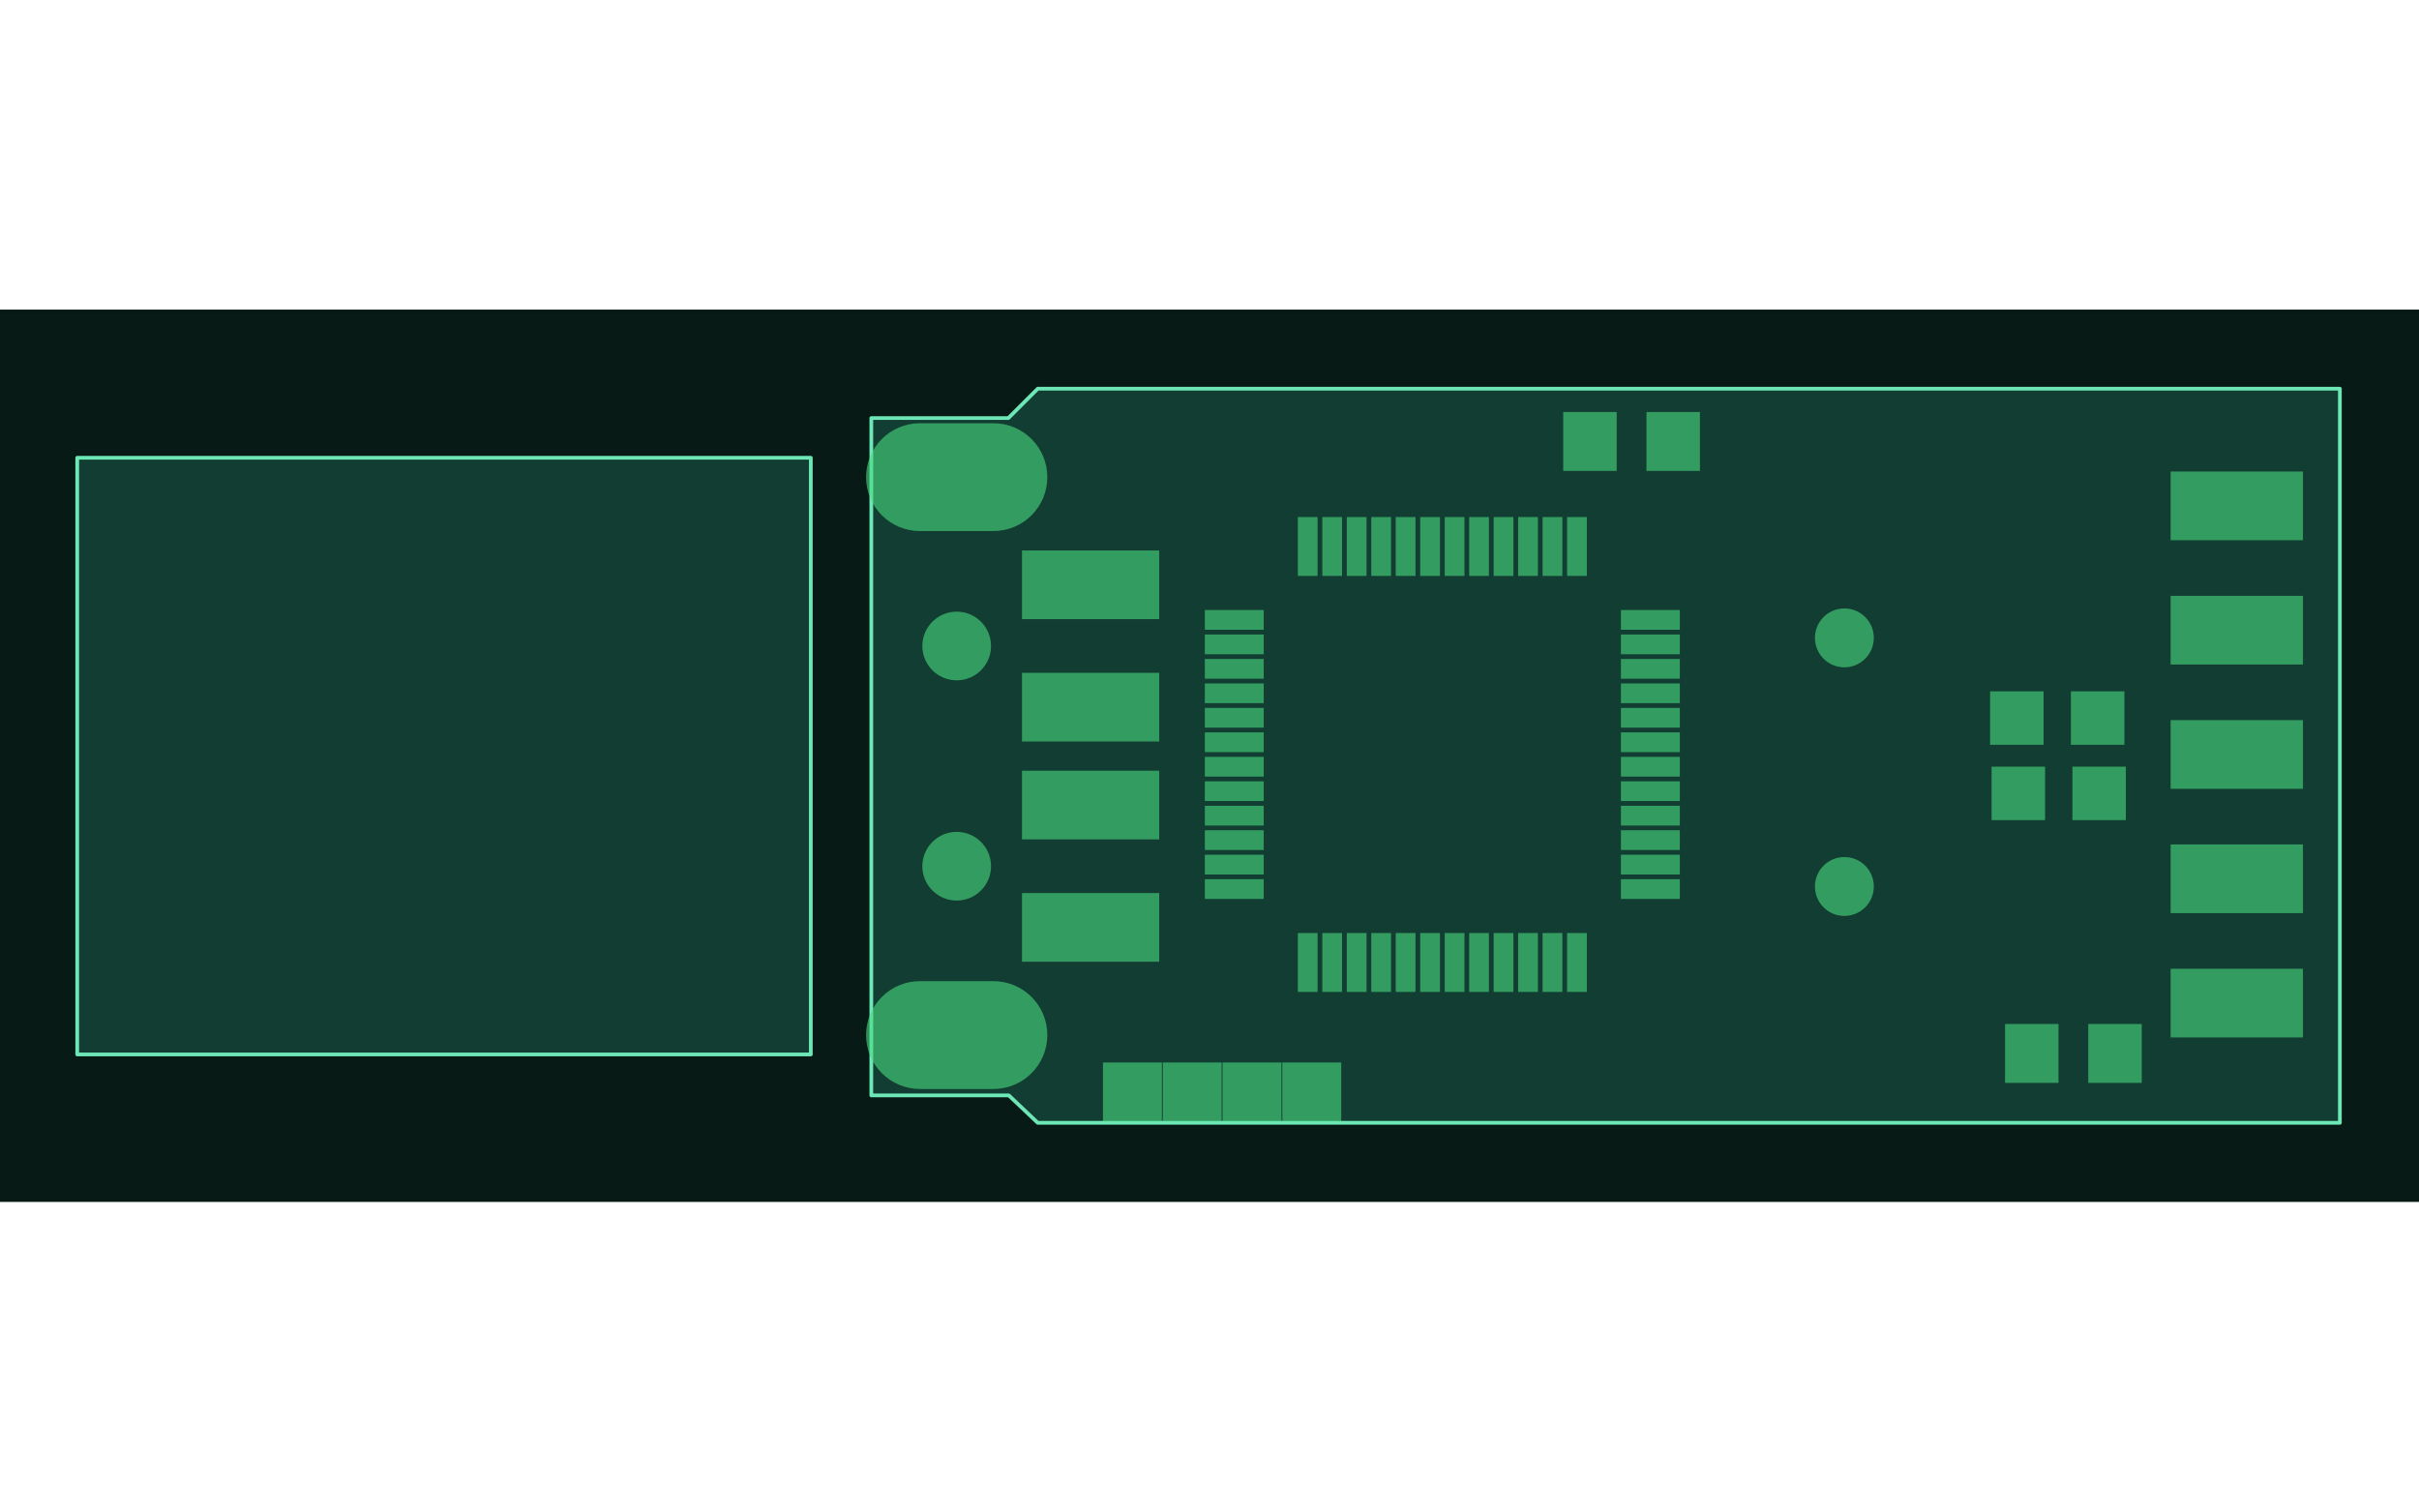
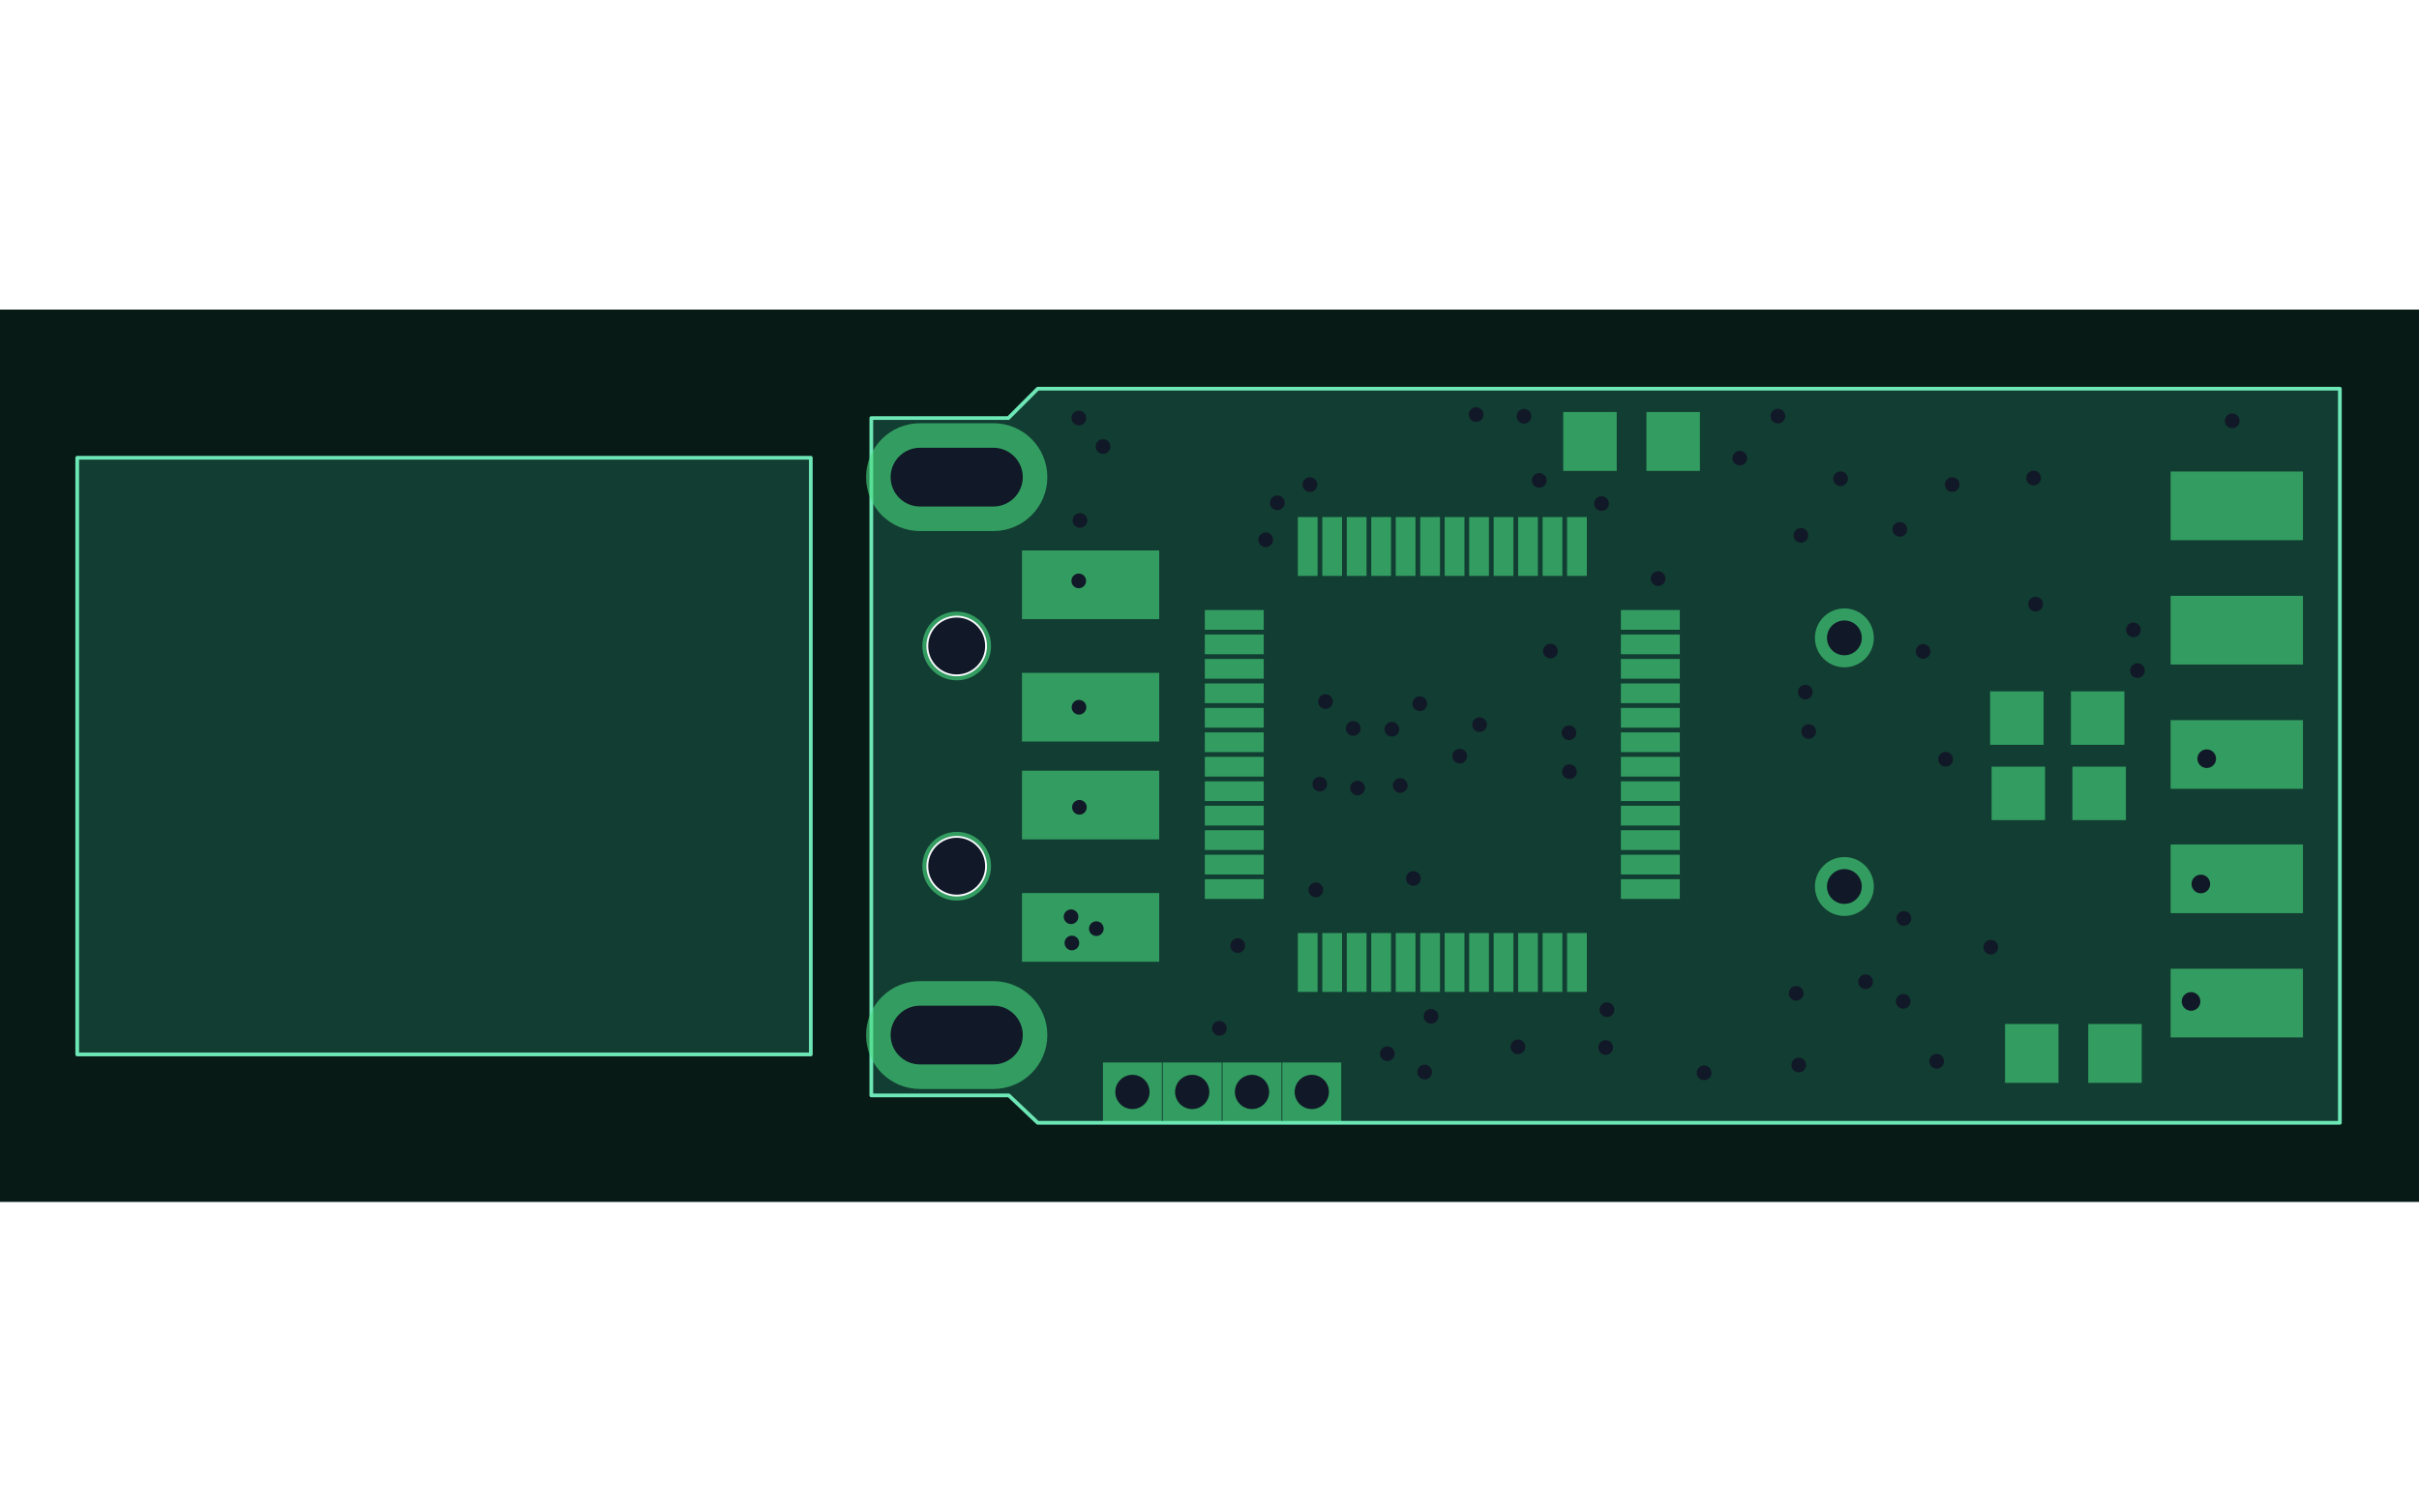
<svg xmlns="http://www.w3.org/2000/svg" width="1600" height="1000" viewBox="0 0 1945.503 717.827" role="img" aria-label="stm32-st-link-v2.PcbDoc — Top solder mask" class="altium-pcb" data-renderer="altiumts">
  <rect width="100%" height="100%" fill="#071a16" />
  <g stroke-linecap="round" stroke-linejoin="round">
    <path data-record="BoardOutline" data-board-cutouts="1" d="M 700.763 632.142 L 811.349 632.142 L 834.621 654.189 L 1881.865 654.189 L 1881.865 63.638 L 834.621 63.638 L 810.999 87.26 L 700.763 87.26 L 700.763 632.142 Z M 652.102 119.189 L 652.102 599.189 L 62.102 599.189 L 62.102 119.189 L 652.102 119.189 Z" fill="#123d32" fill-rule="evenodd" stroke="#6ee7b7" stroke-width="3" />
    <g data-record="Pad" data-layer="TOPSOLDER" data-solder-mask-opening="true" fill-opacity="0.6" data-pad-shape="ROUND" data-pad-stack-layer="0" data-plated="false" transform="rotate(-270 769.422 270.6092)">
      <circle cx="769.422" cy="270.609" r="27.622" fill="#4ade80" />
    </g>
    <g data-record="Pad" data-layer="TOPSOLDER" data-solder-mask-opening="true" fill-opacity="0.6" data-pad-shape="ROUND" data-pad-stack-layer="0" data-plated="false" transform="rotate(-270 769.422 447.7692)">
      <circle cx="769.422" cy="447.769" r="27.622" fill="#4ade80" />
    </g>
    <g data-record="Pad" data-layer="TOPSOLDER" data-solder-mask-opening="true" fill-opacity="0.6" data-pad-name="5" data-pad-shape="ROUND" data-pad-stack-layer="0" data-plated="true" transform="rotate(-270 769.425 134.7802)">
      <rect x="726.055" y="61.883" width="86.74" height="145.795" rx="43.37" ry="43.37" fill="#4ade80" />
    </g>
    <g data-record="Pad" data-layer="TOPSOLDER" data-solder-mask-opening="true" fill-opacity="0.6" data-pad-name="5" data-pad-shape="ROUND" data-pad-stack-layer="0" data-plated="true" transform="rotate(-270 769.425 583.5982)">
      <rect x="726.055" y="510.701" width="86.74" height="145.795" rx="43.37" ry="43.37" fill="#4ade80" />
    </g>
    <g data-record="Pad" data-layer="TOPSOLDER" data-solder-mask-opening="true" fill-opacity="0.6" data-pad-name="1" data-pad-shape="ROUND" data-pad-stack-layer="0" data-plated="true" transform="rotate(-270 1483.357 264.0818)">
      <circle cx="1483.357" cy="264.082" r="23.685" fill="#4ade80" />
    </g>
    <g data-record="Pad" data-layer="TOPSOLDER" data-solder-mask-opening="true" fill-opacity="0.6" data-pad-name="2" data-pad-shape="ROUND" data-pad-stack-layer="0" data-plated="true" transform="rotate(-270 1483.357 464.0818)">
      <circle cx="1483.357" cy="464.082" r="23.685" fill="#4ade80" />
    </g>
    <g data-record="Pad" data-layer="TOPSOLDER" data-solder-mask-opening="true" fill-opacity="0.6" data-pad-name="2" data-pad-shape="RECTANGLE" data-pad-stack-layer="0" data-plated="true">
      <rect x="887.078" y="605.677" width="47.37" height="47.37" fill="#4ade80" />
    </g>
    <g data-record="Pad" data-layer="TOPSOLDER" data-solder-mask-opening="true" fill-opacity="0.6" data-pad-name="2" data-pad-shape="RECTANGLE" data-pad-stack-layer="0" data-plated="true">
      <rect x="1031.334" y="605.677" width="47.37" height="47.37" fill="#4ade80" />
    </g>
    <g data-record="Pad" data-layer="TOPSOLDER" data-solder-mask-opening="true" fill-opacity="0.6" data-pad-name="2" data-pad-shape="RECTANGLE" data-pad-stack-layer="0" data-plated="true">
      <rect x="983.249" y="605.677" width="47.37" height="47.37" fill="#4ade80" />
    </g>
    <g data-record="Pad" data-layer="TOPSOLDER" data-solder-mask-opening="true" fill-opacity="0.6" data-pad-name="2" data-pad-shape="RECTANGLE" data-pad-stack-layer="0" data-plated="true">
      <rect x="935.163" y="605.677" width="47.37" height="47.37" fill="#4ade80" />
    </g>
    <g data-record="Pad" data-layer="TOPSOLDER" data-solder-mask-opening="true" fill-opacity="0.6" data-pad-name="4" data-pad-shape="RECTANGLE" data-pad-stack-layer="0" data-plated="true" transform="rotate(-270 877.141 221.3942)">
      <rect x="849.519" y="166.213" width="55.244" height="110.362" fill="#4ade80" />
    </g>
    <g data-record="Pad" data-layer="TOPSOLDER" data-solder-mask-opening="true" fill-opacity="0.6" data-pad-name="3" data-pad-shape="RECTANGLE" data-pad-stack-layer="0" data-plated="true" transform="rotate(-270 877.141 319.8192)">
      <rect x="849.519" y="264.638" width="55.244" height="110.362" fill="#4ade80" />
    </g>
    <g data-record="Pad" data-layer="TOPSOLDER" data-solder-mask-opening="true" fill-opacity="0.6" data-pad-name="2" data-pad-shape="RECTANGLE" data-pad-stack-layer="0" data-plated="true" transform="rotate(-270 877.141 398.5592)">
      <rect x="849.519" y="343.378" width="55.244" height="110.362" fill="#4ade80" />
    </g>
    <g data-record="Pad" data-layer="TOPSOLDER" data-solder-mask-opening="true" fill-opacity="0.6" data-pad-name="1" data-pad-shape="RECTANGLE" data-pad-stack-layer="0" data-plated="true" transform="rotate(-270 877.141 496.9842)">
      <rect x="849.519" y="441.803" width="55.244" height="110.362" fill="#4ade80" />
    </g>
    <g data-record="Pad" data-layer="TOPSOLDER" data-solder-mask-opening="true" fill-opacity="0.6" data-pad-name="1" data-pad-shape="RECTANGLE" data-pad-stack-layer="0" data-plated="true" transform="rotate(-90 1634.078 598.3753)">
      <rect x="1610.393" y="576.875" width="47.37" height="43" fill="#4ade80" />
    </g>
    <g data-record="Pad" data-layer="TOPSOLDER" data-solder-mask-opening="true" fill-opacity="0.6" data-pad-name="2" data-pad-shape="RECTANGLE" data-pad-stack-layer="0" data-plated="true" transform="rotate(-90 1701.007 598.3753)">
      <rect x="1677.322" y="576.875" width="47.37" height="43" fill="#4ade80" />
    </g>
    <g data-record="Pad" data-layer="TOPSOLDER" data-solder-mask-opening="true" fill-opacity="0.6" data-pad-name="1" data-pad-shape="RECTANGLE" data-pad-stack-layer="0" data-plated="true" transform="rotate(-270 1345.666 106.0651)">
      <rect x="1321.981" y="84.565" width="47.37" height="43" fill="#4ade80" />
    </g>
    <g data-record="Pad" data-layer="TOPSOLDER" data-solder-mask-opening="true" fill-opacity="0.6" data-pad-name="2" data-pad-shape="RECTANGLE" data-pad-stack-layer="0" data-plated="true" transform="rotate(-270 1278.737 106.0651)">
      <rect x="1255.052" y="84.565" width="47.37" height="43" fill="#4ade80" />
    </g>
    <g data-record="Pad" data-layer="TOPSOLDER" data-solder-mask-opening="true" fill-opacity="0.6" data-pad-name="36" data-pad-shape="RECTANGLE" data-pad-stack-layer="0" data-plated="true" transform="rotate(-90 992.6859 466.1515)">
      <rect x="984.749" y="442.466" width="15.874" height="47.37" fill="#4ade80" />
    </g>
    <g data-record="Pad" data-layer="TOPSOLDER" data-solder-mask-opening="true" fill-opacity="0.6" data-pad-name="24" data-pad-shape="RECTANGLE" data-pad-stack-layer="0" data-plated="true" transform="rotate(-180 1051.741 190.561)">
      <rect x="1043.804" y="166.876" width="15.874" height="47.37" fill="#4ade80" />
    </g>
    <g data-record="Pad" data-layer="TOPSOLDER" data-solder-mask-opening="true" fill-opacity="0.6" data-pad-name="22" data-pad-shape="RECTANGLE" data-pad-stack-layer="0" data-plated="true" transform="rotate(-180 1091.111 190.561)">
      <rect x="1083.174" y="166.876" width="15.874" height="47.37" fill="#4ade80" />
    </g>
    <g data-record="Pad" data-layer="TOPSOLDER" data-solder-mask-opening="true" fill-opacity="0.6" data-pad-name="45" data-pad-shape="RECTANGLE" data-pad-stack-layer="0" data-plated="true" transform="rotate(-180 1209.221 525.2066)">
      <rect x="1201.284" y="501.522" width="15.874" height="47.37" fill="#4ade80" />
    </g>
    <g data-record="Pad" data-layer="TOPSOLDER" data-solder-mask-opening="true" fill-opacity="0.6" data-pad-name="43" data-pad-shape="RECTANGLE" data-pad-stack-layer="0" data-plated="true" transform="rotate(-180 1169.851 525.2066)">
      <rect x="1161.914" y="501.522" width="15.874" height="47.37" fill="#4ade80" />
    </g>
    <g data-record="Pad" data-layer="TOPSOLDER" data-solder-mask-opening="true" fill-opacity="0.6" data-pad-name="21" data-pad-shape="RECTANGLE" data-pad-stack-layer="0" data-plated="true" transform="rotate(-180 1110.796 190.561)">
      <rect x="1102.859" y="166.876" width="15.874" height="47.37" fill="#4ade80" />
    </g>
    <g data-record="Pad" data-layer="TOPSOLDER" data-solder-mask-opening="true" fill-opacity="0.6" data-pad-name="46" data-pad-shape="RECTANGLE" data-pad-stack-layer="0" data-plated="true" transform="rotate(-180 1228.906 525.2066)">
      <rect x="1220.969" y="501.522" width="15.874" height="47.37" fill="#4ade80" />
    </g>
    <g data-record="Pad" data-layer="TOPSOLDER" data-solder-mask-opening="true" fill-opacity="0.6" data-pad-name="9" data-pad-shape="RECTANGLE" data-pad-stack-layer="0" data-plated="true" transform="rotate(-90 1327.332 308.6712)">
      <rect x="1319.395" y="284.986" width="15.874" height="47.37" fill="#4ade80" />
    </g>
    <g data-record="Pad" data-layer="TOPSOLDER" data-solder-mask-opening="true" fill-opacity="0.6" data-pad-name="48" data-pad-shape="RECTANGLE" data-pad-stack-layer="0" data-plated="true" transform="rotate(-180 1268.276 525.2066)">
      <rect x="1260.339" y="501.522" width="15.874" height="47.37" fill="#4ade80" />
    </g>
    <g data-record="Pad" data-layer="TOPSOLDER" data-solder-mask-opening="true" fill-opacity="0.6" data-pad-name="1" data-pad-shape="RECTANGLE" data-pad-stack-layer="0" data-plated="true" transform="rotate(-90 1327.332 466.1515)">
      <rect x="1319.395" y="442.466" width="15.874" height="47.37" fill="#4ade80" />
    </g>
    <g data-record="Pad" data-layer="TOPSOLDER" data-solder-mask-opening="true" fill-opacity="0.6" data-pad-name="31" data-pad-shape="RECTANGLE" data-pad-stack-layer="0" data-plated="true" transform="rotate(-90 992.6859 367.7262)">
      <rect x="984.749" y="344.041" width="15.874" height="47.37" fill="#4ade80" />
    </g>
    <g data-record="Pad" data-layer="TOPSOLDER" data-solder-mask-opening="true" fill-opacity="0.6" data-pad-name="18" data-pad-shape="RECTANGLE" data-pad-stack-layer="0" data-plated="true" transform="rotate(-180 1169.851 190.561)">
      <rect x="1161.914" y="166.876" width="15.874" height="47.37" fill="#4ade80" />
    </g>
    <g data-record="Pad" data-layer="TOPSOLDER" data-solder-mask-opening="true" fill-opacity="0.6" data-pad-name="28" data-pad-shape="RECTANGLE" data-pad-stack-layer="0" data-plated="true" transform="rotate(-90 992.6859 308.6712)">
      <rect x="984.749" y="284.986" width="15.874" height="47.37" fill="#4ade80" />
    </g>
    <g data-record="Pad" data-layer="TOPSOLDER" data-solder-mask-opening="true" fill-opacity="0.6" data-pad-name="33" data-pad-shape="RECTANGLE" data-pad-stack-layer="0" data-plated="true" transform="rotate(-90 992.6859 407.0964)">
      <rect x="984.749" y="383.411" width="15.874" height="47.37" fill="#4ade80" />
    </g>
    <g data-record="Pad" data-layer="TOPSOLDER" data-solder-mask-opening="true" fill-opacity="0.6" data-pad-name="32" data-pad-shape="RECTANGLE" data-pad-stack-layer="0" data-plated="true" transform="rotate(-90 992.6859 387.4112)">
      <rect x="984.749" y="363.726" width="15.874" height="47.37" fill="#4ade80" />
    </g>
    <g data-record="Pad" data-layer="TOPSOLDER" data-solder-mask-opening="true" fill-opacity="0.6" data-pad-name="12" data-pad-shape="RECTANGLE" data-pad-stack-layer="0" data-plated="true" transform="rotate(-90 1327.332 249.6162)">
      <rect x="1319.395" y="225.931" width="15.874" height="47.37" fill="#4ade80" />
    </g>
    <g data-record="Pad" data-layer="TOPSOLDER" data-solder-mask-opening="true" fill-opacity="0.6" data-pad-name="13" data-pad-shape="RECTANGLE" data-pad-stack-layer="0" data-plated="true" transform="rotate(-180 1268.276 190.561)">
      <rect x="1260.339" y="166.876" width="15.874" height="47.37" fill="#4ade80" />
    </g>
    <g data-record="Pad" data-layer="TOPSOLDER" data-solder-mask-opening="true" fill-opacity="0.6" data-pad-name="25" data-pad-shape="RECTANGLE" data-pad-stack-layer="0" data-plated="true" transform="rotate(-90 992.6859 249.6162)">
      <rect x="984.749" y="225.931" width="15.874" height="47.37" fill="#4ade80" />
    </g>
    <g data-record="Pad" data-layer="TOPSOLDER" data-solder-mask-opening="true" fill-opacity="0.6" data-pad-name="27" data-pad-shape="RECTANGLE" data-pad-stack-layer="0" data-plated="true" transform="rotate(-90 992.6859 288.9862)">
      <rect x="984.749" y="265.301" width="15.874" height="47.37" fill="#4ade80" />
    </g>
    <g data-record="Pad" data-layer="TOPSOLDER" data-solder-mask-opening="true" fill-opacity="0.6" data-pad-name="16" data-pad-shape="RECTANGLE" data-pad-stack-layer="0" data-plated="true" transform="rotate(-180 1209.221 190.561)">
      <rect x="1201.284" y="166.876" width="15.874" height="47.37" fill="#4ade80" />
    </g>
    <g data-record="Pad" data-layer="TOPSOLDER" data-solder-mask-opening="true" fill-opacity="0.6" data-pad-name="17" data-pad-shape="RECTANGLE" data-pad-stack-layer="0" data-plated="true" transform="rotate(-180 1189.536 190.561)">
      <rect x="1181.599" y="166.876" width="15.874" height="47.37" fill="#4ade80" />
    </g>
    <g data-record="Pad" data-layer="TOPSOLDER" data-solder-mask-opening="true" fill-opacity="0.6" data-pad-name="26" data-pad-shape="RECTANGLE" data-pad-stack-layer="0" data-plated="true" transform="rotate(-90 992.6859 269.3012)">
      <rect x="984.749" y="245.616" width="15.874" height="47.37" fill="#4ade80" />
    </g>
    <g data-record="Pad" data-layer="TOPSOLDER" data-solder-mask-opening="true" fill-opacity="0.6" data-pad-name="15" data-pad-shape="RECTANGLE" data-pad-stack-layer="0" data-plated="true" transform="rotate(-180 1228.906 190.561)">
      <rect x="1220.969" y="166.876" width="15.874" height="47.37" fill="#4ade80" />
    </g>
    <g data-record="Pad" data-layer="TOPSOLDER" data-solder-mask-opening="true" fill-opacity="0.6" data-pad-name="7" data-pad-shape="RECTANGLE" data-pad-stack-layer="0" data-plated="true" transform="rotate(-90 1327.332 348.0412)">
      <rect x="1319.395" y="324.356" width="15.874" height="47.37" fill="#4ade80" />
    </g>
    <g data-record="Pad" data-layer="TOPSOLDER" data-solder-mask-opening="true" fill-opacity="0.6" data-pad-name="34" data-pad-shape="RECTANGLE" data-pad-stack-layer="0" data-plated="true" transform="rotate(-90 992.6859 426.7814)">
      <rect x="984.749" y="403.096" width="15.874" height="47.37" fill="#4ade80" />
    </g>
    <g data-record="Pad" data-layer="TOPSOLDER" data-solder-mask-opening="true" fill-opacity="0.6" data-pad-name="37" data-pad-shape="RECTANGLE" data-pad-stack-layer="0" data-plated="true" transform="rotate(-180 1051.741 525.2066)">
      <rect x="1043.804" y="501.522" width="15.874" height="47.37" fill="#4ade80" />
    </g>
    <g data-record="Pad" data-layer="TOPSOLDER" data-solder-mask-opening="true" fill-opacity="0.6" data-pad-name="6" data-pad-shape="RECTANGLE" data-pad-stack-layer="0" data-plated="true" transform="rotate(-90 1327.332 367.7263)">
      <rect x="1319.395" y="344.041" width="15.874" height="47.37" fill="#4ade80" />
    </g>
    <g data-record="Pad" data-layer="TOPSOLDER" data-solder-mask-opening="true" fill-opacity="0.6" data-pad-name="5" data-pad-shape="RECTANGLE" data-pad-stack-layer="0" data-plated="true" transform="rotate(-90 1327.332 387.4114)">
      <rect x="1319.395" y="363.726" width="15.874" height="47.37" fill="#4ade80" />
    </g>
    <g data-record="Pad" data-layer="TOPSOLDER" data-solder-mask-opening="true" fill-opacity="0.6" data-pad-name="29" data-pad-shape="RECTANGLE" data-pad-stack-layer="0" data-plated="true" transform="rotate(-90 992.6859 328.3562)">
      <rect x="984.749" y="304.671" width="15.874" height="47.37" fill="#4ade80" />
    </g>
    <g data-record="Pad" data-layer="TOPSOLDER" data-solder-mask-opening="true" fill-opacity="0.6" data-pad-name="44" data-pad-shape="RECTANGLE" data-pad-stack-layer="0" data-plated="true" transform="rotate(-180 1189.536 525.2066)">
      <rect x="1181.599" y="501.522" width="15.874" height="47.37" fill="#4ade80" />
    </g>
    <g data-record="Pad" data-layer="TOPSOLDER" data-solder-mask-opening="true" fill-opacity="0.6" data-pad-name="2" data-pad-shape="RECTANGLE" data-pad-stack-layer="0" data-plated="true" transform="rotate(-90 1327.332 446.4665)">
      <rect x="1319.395" y="422.781" width="15.874" height="47.37" fill="#4ade80" />
    </g>
    <g data-record="Pad" data-layer="TOPSOLDER" data-solder-mask-opening="true" fill-opacity="0.6" data-pad-name="3" data-pad-shape="RECTANGLE" data-pad-stack-layer="0" data-plated="true" transform="rotate(-90 1327.332 426.7814)">
      <rect x="1319.395" y="403.096" width="15.874" height="47.37" fill="#4ade80" />
    </g>
    <g data-record="Pad" data-layer="TOPSOLDER" data-solder-mask-opening="true" fill-opacity="0.6" data-pad-name="30" data-pad-shape="RECTANGLE" data-pad-stack-layer="0" data-plated="true" transform="rotate(-90 992.6859 348.0412)">
      <rect x="984.749" y="324.356" width="15.874" height="47.37" fill="#4ade80" />
    </g>
    <g data-record="Pad" data-layer="TOPSOLDER" data-solder-mask-opening="true" fill-opacity="0.6" data-pad-name="14" data-pad-shape="RECTANGLE" data-pad-stack-layer="0" data-plated="true" transform="rotate(-180 1248.591 190.561)">
      <rect x="1240.654" y="166.876" width="15.874" height="47.37" fill="#4ade80" />
    </g>
    <g data-record="Pad" data-layer="TOPSOLDER" data-solder-mask-opening="true" fill-opacity="0.6" data-pad-name="11" data-pad-shape="RECTANGLE" data-pad-stack-layer="0" data-plated="true" transform="rotate(-90 1327.332 269.3012)">
      <rect x="1319.395" y="245.616" width="15.874" height="47.37" fill="#4ade80" />
    </g>
    <g data-record="Pad" data-layer="TOPSOLDER" data-solder-mask-opening="true" fill-opacity="0.6" data-pad-name="4" data-pad-shape="RECTANGLE" data-pad-stack-layer="0" data-plated="true" transform="rotate(-90 1327.332 407.0964)">
      <rect x="1319.395" y="383.411" width="15.874" height="47.37" fill="#4ade80" />
    </g>
    <g data-record="Pad" data-layer="TOPSOLDER" data-solder-mask-opening="true" fill-opacity="0.6" data-pad-name="35" data-pad-shape="RECTANGLE" data-pad-stack-layer="0" data-plated="true" transform="rotate(-90 992.6859 446.4665)">
      <rect x="984.749" y="422.781" width="15.874" height="47.37" fill="#4ade80" />
    </g>
    <g data-record="Pad" data-layer="TOPSOLDER" data-solder-mask-opening="true" fill-opacity="0.6" data-pad-name="23" data-pad-shape="RECTANGLE" data-pad-stack-layer="0" data-plated="true" transform="rotate(-180 1071.426 190.561)">
      <rect x="1063.489" y="166.876" width="15.874" height="47.37" fill="#4ade80" />
    </g>
    <g data-record="Pad" data-layer="TOPSOLDER" data-solder-mask-opening="true" fill-opacity="0.6" data-pad-name="20" data-pad-shape="RECTANGLE" data-pad-stack-layer="0" data-plated="true" transform="rotate(-180 1130.481 190.561)">
      <rect x="1122.544" y="166.876" width="15.874" height="47.37" fill="#4ade80" />
    </g>
    <g data-record="Pad" data-layer="TOPSOLDER" data-solder-mask-opening="true" fill-opacity="0.6" data-pad-name="47" data-pad-shape="RECTANGLE" data-pad-stack-layer="0" data-plated="true" transform="rotate(-180 1248.591 525.2066)">
      <rect x="1240.654" y="501.522" width="15.874" height="47.37" fill="#4ade80" />
    </g>
    <g data-record="Pad" data-layer="TOPSOLDER" data-solder-mask-opening="true" fill-opacity="0.6" data-pad-name="8" data-pad-shape="RECTANGLE" data-pad-stack-layer="0" data-plated="true" transform="rotate(-90 1327.332 328.3562)">
      <rect x="1319.395" y="304.671" width="15.874" height="47.37" fill="#4ade80" />
    </g>
    <g data-record="Pad" data-layer="TOPSOLDER" data-solder-mask-opening="true" fill-opacity="0.6" data-pad-name="19" data-pad-shape="RECTANGLE" data-pad-stack-layer="0" data-plated="true" transform="rotate(-180 1150.166 190.561)">
      <rect x="1142.229" y="166.876" width="15.874" height="47.37" fill="#4ade80" />
    </g>
    <g data-record="Pad" data-layer="TOPSOLDER" data-solder-mask-opening="true" fill-opacity="0.6" data-pad-name="10" data-pad-shape="RECTANGLE" data-pad-stack-layer="0" data-plated="true" transform="rotate(-90 1327.332 288.9862)">
      <rect x="1319.395" y="265.301" width="15.874" height="47.37" fill="#4ade80" />
    </g>
    <g data-record="Pad" data-layer="TOPSOLDER" data-solder-mask-opening="true" fill-opacity="0.6" data-pad-name="40" data-pad-shape="RECTANGLE" data-pad-stack-layer="0" data-plated="true" transform="rotate(-180 1110.796 525.2066)">
      <rect x="1102.859" y="501.522" width="15.874" height="47.37" fill="#4ade80" />
    </g>
    <g data-record="Pad" data-layer="TOPSOLDER" data-solder-mask-opening="true" fill-opacity="0.6" data-pad-name="39" data-pad-shape="RECTANGLE" data-pad-stack-layer="0" data-plated="true" transform="rotate(-180 1091.111 525.2066)">
      <rect x="1083.174" y="501.522" width="15.874" height="47.37" fill="#4ade80" />
    </g>
    <g data-record="Pad" data-layer="TOPSOLDER" data-solder-mask-opening="true" fill-opacity="0.6" data-pad-name="38" data-pad-shape="RECTANGLE" data-pad-stack-layer="0" data-plated="true" transform="rotate(-180 1071.426 525.2066)">
      <rect x="1063.489" y="501.522" width="15.874" height="47.37" fill="#4ade80" />
    </g>
    <g data-record="Pad" data-layer="TOPSOLDER" data-solder-mask-opening="true" fill-opacity="0.6" data-pad-name="41" data-pad-shape="RECTANGLE" data-pad-stack-layer="0" data-plated="true" transform="rotate(-180 1130.481 525.2066)">
      <rect x="1122.544" y="501.522" width="15.874" height="47.37" fill="#4ade80" />
    </g>
    <g data-record="Pad" data-layer="TOPSOLDER" data-solder-mask-opening="true" fill-opacity="0.6" data-pad-name="42" data-pad-shape="RECTANGLE" data-pad-stack-layer="0" data-plated="true" transform="rotate(-180 1150.166 525.2066)">
      <rect x="1142.229" y="501.522" width="15.874" height="47.37" fill="#4ade80" />
    </g>
    <g data-record="Pad" data-layer="TOPSOLDER" data-solder-mask-opening="true" fill-opacity="0.6" data-pad-name="C" data-pad-shape="RECTANGLE" data-pad-stack-layer="0" data-plated="true" transform="rotate(-90 1688.263 389.1892)">
      <rect x="1666.763" y="367.689" width="43" height="43" fill="#4ade80" />
    </g>
    <g data-record="Pad" data-layer="TOPSOLDER" data-solder-mask-opening="true" fill-opacity="0.6" data-pad-name="A" data-pad-shape="RECTANGLE" data-pad-stack-layer="0" data-plated="true" transform="rotate(-90 1623.263 389.1892)">
      <rect x="1601.763" y="367.689" width="43" height="43" fill="#4ade80" />
    </g>
    <g data-record="Pad" data-layer="TOPSOLDER" data-solder-mask-opening="true" fill-opacity="0.6" data-pad-name="C" data-pad-shape="RECTANGLE" data-pad-stack-layer="0" data-plated="true" transform="rotate(-270 1622.054 328.5873)">
      <rect x="1600.554" y="307.087" width="43" height="43" fill="#4ade80" />
    </g>
    <g data-record="Pad" data-layer="TOPSOLDER" data-solder-mask-opening="true" fill-opacity="0.6" data-pad-name="A" data-pad-shape="RECTANGLE" data-pad-stack-layer="0" data-plated="true" transform="rotate(-270 1687.054 328.5873)">
      <rect x="1665.554" y="307.087" width="43" height="43" fill="#4ade80" />
    </g>
    <g data-record="Pad" data-layer="TOPSOLDER" data-solder-mask-opening="true" fill-opacity="0.6" data-pad-name="1" data-pad-shape="RECTANGLE" data-pad-stack-layer="0" data-plated="true">
      <rect x="1745.751" y="130.262" width="106.425" height="55.244" fill="#4ade80" />
    </g>
    <g data-record="Pad" data-layer="TOPSOLDER" data-solder-mask-opening="true" fill-opacity="0.6" data-pad-name="7" data-pad-shape="RECTANGLE" data-pad-stack-layer="0" data-plated="true">
      <rect x="1745.751" y="430.262" width="106.425" height="55.244" fill="#4ade80" />
    </g>
    <g data-record="Pad" data-layer="TOPSOLDER" data-solder-mask-opening="true" fill-opacity="0.6" data-pad-name="3" data-pad-shape="RECTANGLE" data-pad-stack-layer="0" data-plated="true">
      <rect x="1745.751" y="230.262" width="106.425" height="55.244" fill="#4ade80" />
    </g>
    <g data-record="Pad" data-layer="TOPSOLDER" data-solder-mask-opening="true" fill-opacity="0.6" data-pad-name="9" data-pad-shape="RECTANGLE" data-pad-stack-layer="0" data-plated="true">
      <rect x="1745.751" y="530.262" width="106.425" height="55.244" fill="#4ade80" />
    </g>
    <g data-record="Pad" data-layer="TOPSOLDER" data-solder-mask-opening="true" fill-opacity="0.6" data-pad-name="5" data-pad-shape="RECTANGLE" data-pad-stack-layer="0" data-plated="true">
      <rect x="1745.751" y="330.262" width="106.425" height="55.244" fill="#4ade80" />
    </g>
+     <g data-overlay="drill-holes">
+       <g data-record="PadHole" data-source-record="Pad" data-layer="PADHOLES" transform="rotate(-270 769.422 270.6092)">
+         <circle data-hole-shape="ROUND" cx="769.422" cy="270.609" r="23.622" fill="#111827" stroke="#f8fafc" stroke-width="1.5" />
+       </g>
+       <g data-record="PadHole" data-source-record="Pad" data-layer="PADHOLES" transform="rotate(-270 769.422 447.7692)">
+         <circle data-hole-shape="ROUND" cx="769.422" cy="447.769" r="23.622" fill="#111827" stroke="#f8fafc" stroke-width="1.5" />
+       </g>
+       <g data-record="PadHole" data-source-record="Pad" data-layer="PADHOLES" transform="rotate(-270 769.425 134.7802)">
+         <rect data-hole-shape="SLOT" x="716.275" y="111.158" width="106.3" height="47.244" rx="23.622" ry="23.622" fill="#111827" transform="rotate(-90 769.425 134.7802)" />
+       </g>
+       <g data-record="PadHole" data-source-record="Pad" data-layer="PADHOLES" transform="rotate(-270 769.425 583.5982)">
+         <rect data-hole-shape="SLOT" x="716.275" y="559.976" width="106.3" height="47.244" rx="23.622" ry="23.622" fill="#111827" transform="rotate(-90 769.425 583.5982)" />
+       </g>
+       <g data-record="PadHole" data-source-record="Pad" data-layer="PADHOLES" transform="rotate(-270 1483.357 264.0818)">
+         <circle data-hole-shape="ROUND" cx="1483.357" cy="264.082" r="14" fill="#111827" />
+       </g>
+       <g data-record="PadHole" data-source-record="Pad" data-layer="PADHOLES" transform="rotate(-270 1483.357 464.0818)">
+         <circle data-hole-shape="ROUND" cx="1483.357" cy="464.082" r="14" fill="#111827" />
+       </g>
+       <g data-record="PadHole" data-source-record="Pad" data-layer="PADHOLES">
+         <circle data-hole-shape="ROUND" cx="910.763" cy="629.362" r="13.78" fill="#111827" />
+       </g>
+       <g data-record="PadHole" data-source-record="Pad" data-layer="PADHOLES">
+         <circle data-hole-shape="ROUND" cx="1055.019" cy="629.362" r="13.78" fill="#111827" />
+       </g>
+       <g data-record="PadHole" data-source-record="Pad" data-layer="PADHOLES">
+         <circle data-hole-shape="ROUND" cx="1006.934" cy="629.362" r="13.78" fill="#111827" />
+       </g>
+       <g data-record="PadHole" data-source-record="Pad" data-layer="PADHOLES">
+         <circle data-hole-shape="ROUND" cx="958.848" cy="629.362" r="13.78" fill="#111827" />
+       </g>
+       <g data-record="ViaHole" data-source-record="Via" data-layer="VIAHOLES">
+         <circle data-hole-shape="ROUND" cx="862.074" cy="509.514" r="5.905" fill="#111827" />
+       </g>
+       <g data-record="ViaHole" data-source-record="Via" data-layer="VIAHOLES">
+         <circle data-hole-shape="ROUND" cx="1399.2" cy="119.508" r="5.905" fill="#111827" />
+       </g>
+       <g data-record="ViaHole" data-source-record="Via" data-layer="VIAHOLES">
+         <circle data-hole-shape="ROUND" cx="1429.897" cy="85.685" r="5.905" fill="#111827" />
+       </g>
+       <g data-record="ViaHole" data-source-record="Via" data-layer="VIAHOLES">
+         <circle data-hole-shape="ROUND" cx="1053.519" cy="140.803" r="5.905" fill="#111827" />
+       </g>
+       <g data-record="ViaHole" data-source-record="Via" data-layer="VIAHOLES">
+         <circle data-hole-shape="ROUND" cx="1187.22" cy="84.473" r="5.905" fill="#111827" />
+       </g>
+       <g data-record="ViaHole" data-source-record="Via" data-layer="VIAHOLES">
+         <circle data-hole-shape="ROUND" cx="867.68" cy="87.233" r="5.905" fill="#111827" />
+       </g>
+       <g data-record="ViaHole" data-source-record="Via" data-layer="VIAHOLES">
+         <circle data-hole-shape="ROUND" cx="1480.291" cy="136.079" r="5.905" fill="#111827" />
+       </g>
+       <g data-record="ViaHole" data-source-record="Via" data-layer="VIAHOLES">
+         <circle data-hole-shape="ROUND" cx="1774.779" cy="361.276" r="7.5" fill="#111827" />
+       </g>
+       <g data-record="ViaHole" data-source-record="Via" data-layer="VIAHOLES">
+         <circle data-hole-shape="ROUND" cx="1770.054" cy="462.063" r="7.5" fill="#111827" />
+       </g>
+       <g data-record="ViaHole" data-source-record="Via" data-layer="VIAHOLES">
+         <circle data-hole-shape="ROUND" cx="1454.645" cy="339.406" r="5.905" fill="#111827" />
+       </g>
+       <g data-record="ViaHole" data-source-record="Via" data-layer="VIAHOLES">
+         <circle data-hole-shape="ROUND" cx="1451.944" cy="307.733" r="5.905" fill="#111827" />
+       </g>
+       <g data-record="ViaHole" data-source-record="Via" data-layer="VIAHOLES">
+         <circle data-hole-shape="ROUND" cx="1058.243" cy="466.788" r="5.905" fill="#111827" />
+       </g>
+       <g data-record="ViaHole" data-source-record="Via" data-layer="VIAHOLES">
+         <circle data-hole-shape="ROUND" cx="1635.511" cy="135.5" r="5.905" fill="#111827" />
+       </g>
+       <g data-record="ViaHole" data-source-record="Via" data-layer="VIAHOLES">
+         <circle data-hole-shape="ROUND" cx="1444.605" cy="550.012" r="5.905" fill="#111827" />
+       </g>
+       <g data-record="ViaHole" data-source-record="Via" data-layer="VIAHOLES">
+         <circle data-hole-shape="ROUND" cx="1500.444" cy="540.705" r="5.905" fill="#111827" />
+       </g>
+       <g data-record="ViaHole" data-source-record="Via" data-layer="VIAHOLES">
+         <circle data-hole-shape="ROUND" cx="1762.18" cy="556.551" r="7.5" fill="#111827" />
+       </g>
+       <g data-record="ViaHole" data-source-record="Via" data-layer="VIAHOLES">
+         <circle data-hole-shape="ROUND" cx="881.735" cy="498.004" r="5.905" fill="#111827" />
+       </g>
+       <g data-record="ViaHole" data-source-record="Via" data-layer="VIAHOLES">
+         <circle data-hole-shape="ROUND" cx="980.724" cy="578.189" r="5.905" fill="#111827" />
+       </g>
+       <g data-record="ViaHole" data-source-record="Via" data-layer="VIAHOLES">
+         <circle data-hole-shape="ROUND" cx="1115.791" cy="598.611" r="5.905" fill="#111827" />
+       </g>
+       <g data-record="ViaHole" data-source-record="Via" data-layer="VIAHOLES">
+         <circle data-hole-shape="ROUND" cx="1292.405" cy="563.201" r="5.905" fill="#111827" />
+       </g>
+       <g data-record="ViaHole" data-source-record="Via" data-layer="VIAHOLES">
+         <circle data-hole-shape="ROUND" cx="1220.826" cy="593.048" r="5.905" fill="#111827" />
+       </g>
+       <g data-record="ViaHole" data-source-record="Via" data-layer="VIAHOLES">
+         <circle data-hole-shape="ROUND" cx="861.401" cy="488.425" r="5.905" fill="#111827" />
+       </g>
+       <g data-record="ViaHole" data-source-record="Via" data-layer="VIAHOLES">
+         <circle data-hole-shape="ROUND" cx="1017.952" cy="185.13" r="5.905" fill="#111827" />
+       </g>
+       <g data-record="ViaHole" data-source-record="Via" data-layer="VIAHOLES">
+         <circle data-hole-shape="ROUND" cx="1027.322" cy="155.445" r="5.905" fill="#111827" />
+       </g>
+       <g data-record="ViaHole" data-source-record="Via" data-layer="VIAHOLES">
+         <circle data-hole-shape="ROUND" cx="867.59" cy="218.237" r="5.905" fill="#111827" />
+       </g>
+       <g data-record="ViaHole" data-source-record="Via" data-layer="VIAHOLES">
+         <circle data-hole-shape="ROUND" cx="868.554" cy="169.603" r="5.905" fill="#111827" />
+       </g>
+       <g data-record="ViaHole" data-source-record="Via" data-layer="VIAHOLES">
+         <circle data-hole-shape="ROUND" cx="887.125" cy="110.174" r="5.905" fill="#111827" />
+       </g>
+       <g data-record="ViaHole" data-source-record="Via" data-layer="VIAHOLES">
+         <circle data-hole-shape="ROUND" cx="868.125" cy="400.374" r="5.905" fill="#111827" />
+       </g>
+       <g data-record="ViaHole" data-source-record="Via" data-layer="VIAHOLES">
+         <circle data-hole-shape="ROUND" cx="867.787" cy="319.89" r="5.905" fill="#111827" />
+       </g>
+       <g data-record="ViaHole" data-source-record="Via" data-layer="VIAHOLES">
+         <circle data-hole-shape="ROUND" cx="995.483" cy="511.63" r="5.905" fill="#111827" />
+       </g>
+       <g data-record="ViaHole" data-source-record="Via" data-layer="VIAHOLES">
+         <circle data-hole-shape="ROUND" cx="1136.727" cy="457.599" r="5.905" fill="#111827" />
+       </g>
+       <g data-record="ViaHole" data-source-record="Via" data-layer="VIAHOLES">
+         <circle data-hole-shape="ROUND" cx="1126.145" cy="382.839" r="5.905" fill="#111827" />
+       </g>
+       <g data-record="ViaHole" data-source-record="Via" data-layer="VIAHOLES">
+         <circle data-hole-shape="ROUND" cx="1091.842" cy="384.894" r="5.905" fill="#111827" />
+       </g>
+       <g data-record="ViaHole" data-source-record="Via" data-layer="VIAHOLES">
+         <circle data-hole-shape="ROUND" cx="1061.472" cy="381.744" r="5.905" fill="#111827" />
+       </g>
+       <g data-record="ViaHole" data-source-record="Via" data-layer="VIAHOLES">
+         <circle data-hole-shape="ROUND" cx="1119.417" cy="337.567" r="5.905" fill="#111827" />
+       </g>
+       <g data-record="ViaHole" data-source-record="Via" data-layer="VIAHOLES">
+         <circle data-hole-shape="ROUND" cx="1088.346" cy="336.957" r="5.905" fill="#111827" />
+       </g>
+       <g data-record="ViaHole" data-source-record="Via" data-layer="VIAHOLES">
+         <circle data-hole-shape="ROUND" cx="1066.062" cy="315.327" r="5.905" fill="#111827" />
+       </g>
+       <g data-record="ViaHole" data-source-record="Via" data-layer="VIAHOLES">
+         <circle data-hole-shape="ROUND" cx="1141.873" cy="317.075" r="5.905" fill="#111827" />
+       </g>
+       <g data-record="ViaHole" data-source-record="Via" data-layer="VIAHOLES">
+         <circle data-hole-shape="ROUND" cx="1173.991" cy="359.24" r="5.905" fill="#111827" />
+       </g>
+       <g data-record="ViaHole" data-source-record="Via" data-layer="VIAHOLES">
+         <circle data-hole-shape="ROUND" cx="1189.94" cy="333.898" r="5.905" fill="#111827" />
+       </g>
+       <g data-record="ViaHole" data-source-record="Via" data-layer="VIAHOLES">
+         <circle data-hole-shape="ROUND" cx="1262.255" cy="371.693" r="5.905" fill="#111827" />
+       </g>
+       <g data-record="ViaHole" data-source-record="Via" data-layer="VIAHOLES">
+         <circle data-hole-shape="ROUND" cx="1261.885" cy="340.421" r="5.905" fill="#111827" />
+       </g>
+       <g data-record="ViaHole" data-source-record="Via" data-layer="VIAHOLES">
+         <circle data-hole-shape="ROUND" cx="1246.964" cy="274.689" r="5.905" fill="#111827" />
+       </g>
+       <g data-record="ViaHole" data-source-record="Via" data-layer="VIAHOLES">
+         <circle data-hole-shape="ROUND" cx="1333.574" cy="216.382" r="5.905" fill="#111827" />
+       </g>
+       <g data-record="ViaHole" data-source-record="Via" data-layer="VIAHOLES">
+         <circle data-hole-shape="ROUND" cx="1288.039" cy="156.055" r="5.905" fill="#111827" />
+       </g>
+       <g data-record="ViaHole" data-source-record="Via" data-layer="VIAHOLES">
+         <circle data-hole-shape="ROUND" cx="1237.964" cy="137.406" r="5.905" fill="#111827" />
+       </g>
+       <g data-record="ViaHole" data-source-record="Via" data-layer="VIAHOLES">
+         <circle data-hole-shape="ROUND" cx="1225.696" cy="85.819" r="5.905" fill="#111827" />
+       </g>
+       <g data-record="ViaHole" data-source-record="Via" data-layer="VIAHOLES">
+         <circle data-hole-shape="ROUND" cx="1795.267" cy="89.489" r="5.905" fill="#111827" />
+       </g>
+       <g data-record="ViaHole" data-source-record="Via" data-layer="VIAHOLES">
+         <circle data-hole-shape="ROUND" cx="1719.098" cy="290.421" r="5.905" fill="#111827" />
+       </g>
+       <g data-record="ViaHole" data-source-record="Via" data-layer="VIAHOLES">
+         <circle data-hole-shape="ROUND" cx="1715.822" cy="257.65" r="5.905" fill="#111827" />
+       </g>
+       <g data-record="ViaHole" data-source-record="Via" data-layer="VIAHOLES">
+         <circle data-hole-shape="ROUND" cx="1637.165" cy="236.937" r="5.905" fill="#111827" />
+       </g>
+       <g data-record="ViaHole" data-source-record="Via" data-layer="VIAHOLES">
+         <circle data-hole-shape="ROUND" cx="1570.094" cy="140.76" r="5.905" fill="#111827" />
+       </g>
+       <g data-record="ViaHole" data-source-record="Via" data-layer="VIAHOLES">
+         <circle data-hole-shape="ROUND" cx="1564.787" cy="361.729" r="5.905" fill="#111827" />
+       </g>
+       <g data-record="ViaHole" data-source-record="Via" data-layer="VIAHOLES">
+         <circle data-hole-shape="ROUND" cx="1546.68" cy="274.977" r="5.905" fill="#111827" />
+       </g>
+       <g data-record="ViaHole" data-source-record="Via" data-layer="VIAHOLES">
+         <circle data-hole-shape="ROUND" cx="1527.928" cy="176.811" r="5.905" fill="#111827" />
+       </g>
+       <g data-record="ViaHole" data-source-record="Via" data-layer="VIAHOLES">
+         <circle data-hole-shape="ROUND" cx="1448.401" cy="181.618" r="5.905" fill="#111827" />
+       </g>
+       <g data-record="ViaHole" data-source-record="Via" data-layer="VIAHOLES">
+         <circle data-hole-shape="ROUND" cx="1601.129" cy="512.918" r="5.905" fill="#111827" />
+       </g>
+       <g data-record="ViaHole" data-source-record="Via" data-layer="VIAHOLES">
+         <circle data-hole-shape="ROUND" cx="1531.216" cy="489.784" r="5.905" fill="#111827" />
+       </g>
+       <g data-record="ViaHole" data-source-record="Via" data-layer="VIAHOLES">
+         <circle data-hole-shape="ROUND" cx="1557.598" cy="604.701" r="5.905" fill="#111827" />
+       </g>
+       <g data-record="ViaHole" data-source-record="Via" data-layer="VIAHOLES">
+         <circle data-hole-shape="ROUND" cx="1530.688" cy="556.477" r="5.905" fill="#111827" />
+       </g>
+       <g data-record="ViaHole" data-source-record="Via" data-layer="VIAHOLES">
+         <circle data-hole-shape="ROUND" cx="1446.661" cy="607.729" r="5.905" fill="#111827" />
+       </g>
+       <g data-record="ViaHole" data-source-record="Via" data-layer="VIAHOLES">
+         <circle data-hole-shape="ROUND" cx="1370.543" cy="613.945" r="5.905" fill="#111827" />
+       </g>
+       <g data-record="ViaHole" data-source-record="Via" data-layer="VIAHOLES">
+         <circle data-hole-shape="ROUND" cx="1291.397" cy="593.614" r="5.905" fill="#111827" />
+       </g>
+       <g data-record="ViaHole" data-source-record="Via" data-layer="VIAHOLES">
+         <circle data-hole-shape="ROUND" cx="1145.775" cy="613.347" r="5.905" fill="#111827" />
+       </g>
+       <g data-record="ViaHole" data-source-record="Via" data-layer="VIAHOLES">
+         <circle data-hole-shape="ROUND" cx="1150.948" cy="568.496" r="5.905" fill="#111827" />
+       </g>
+     </g>
  </g>
</svg>
